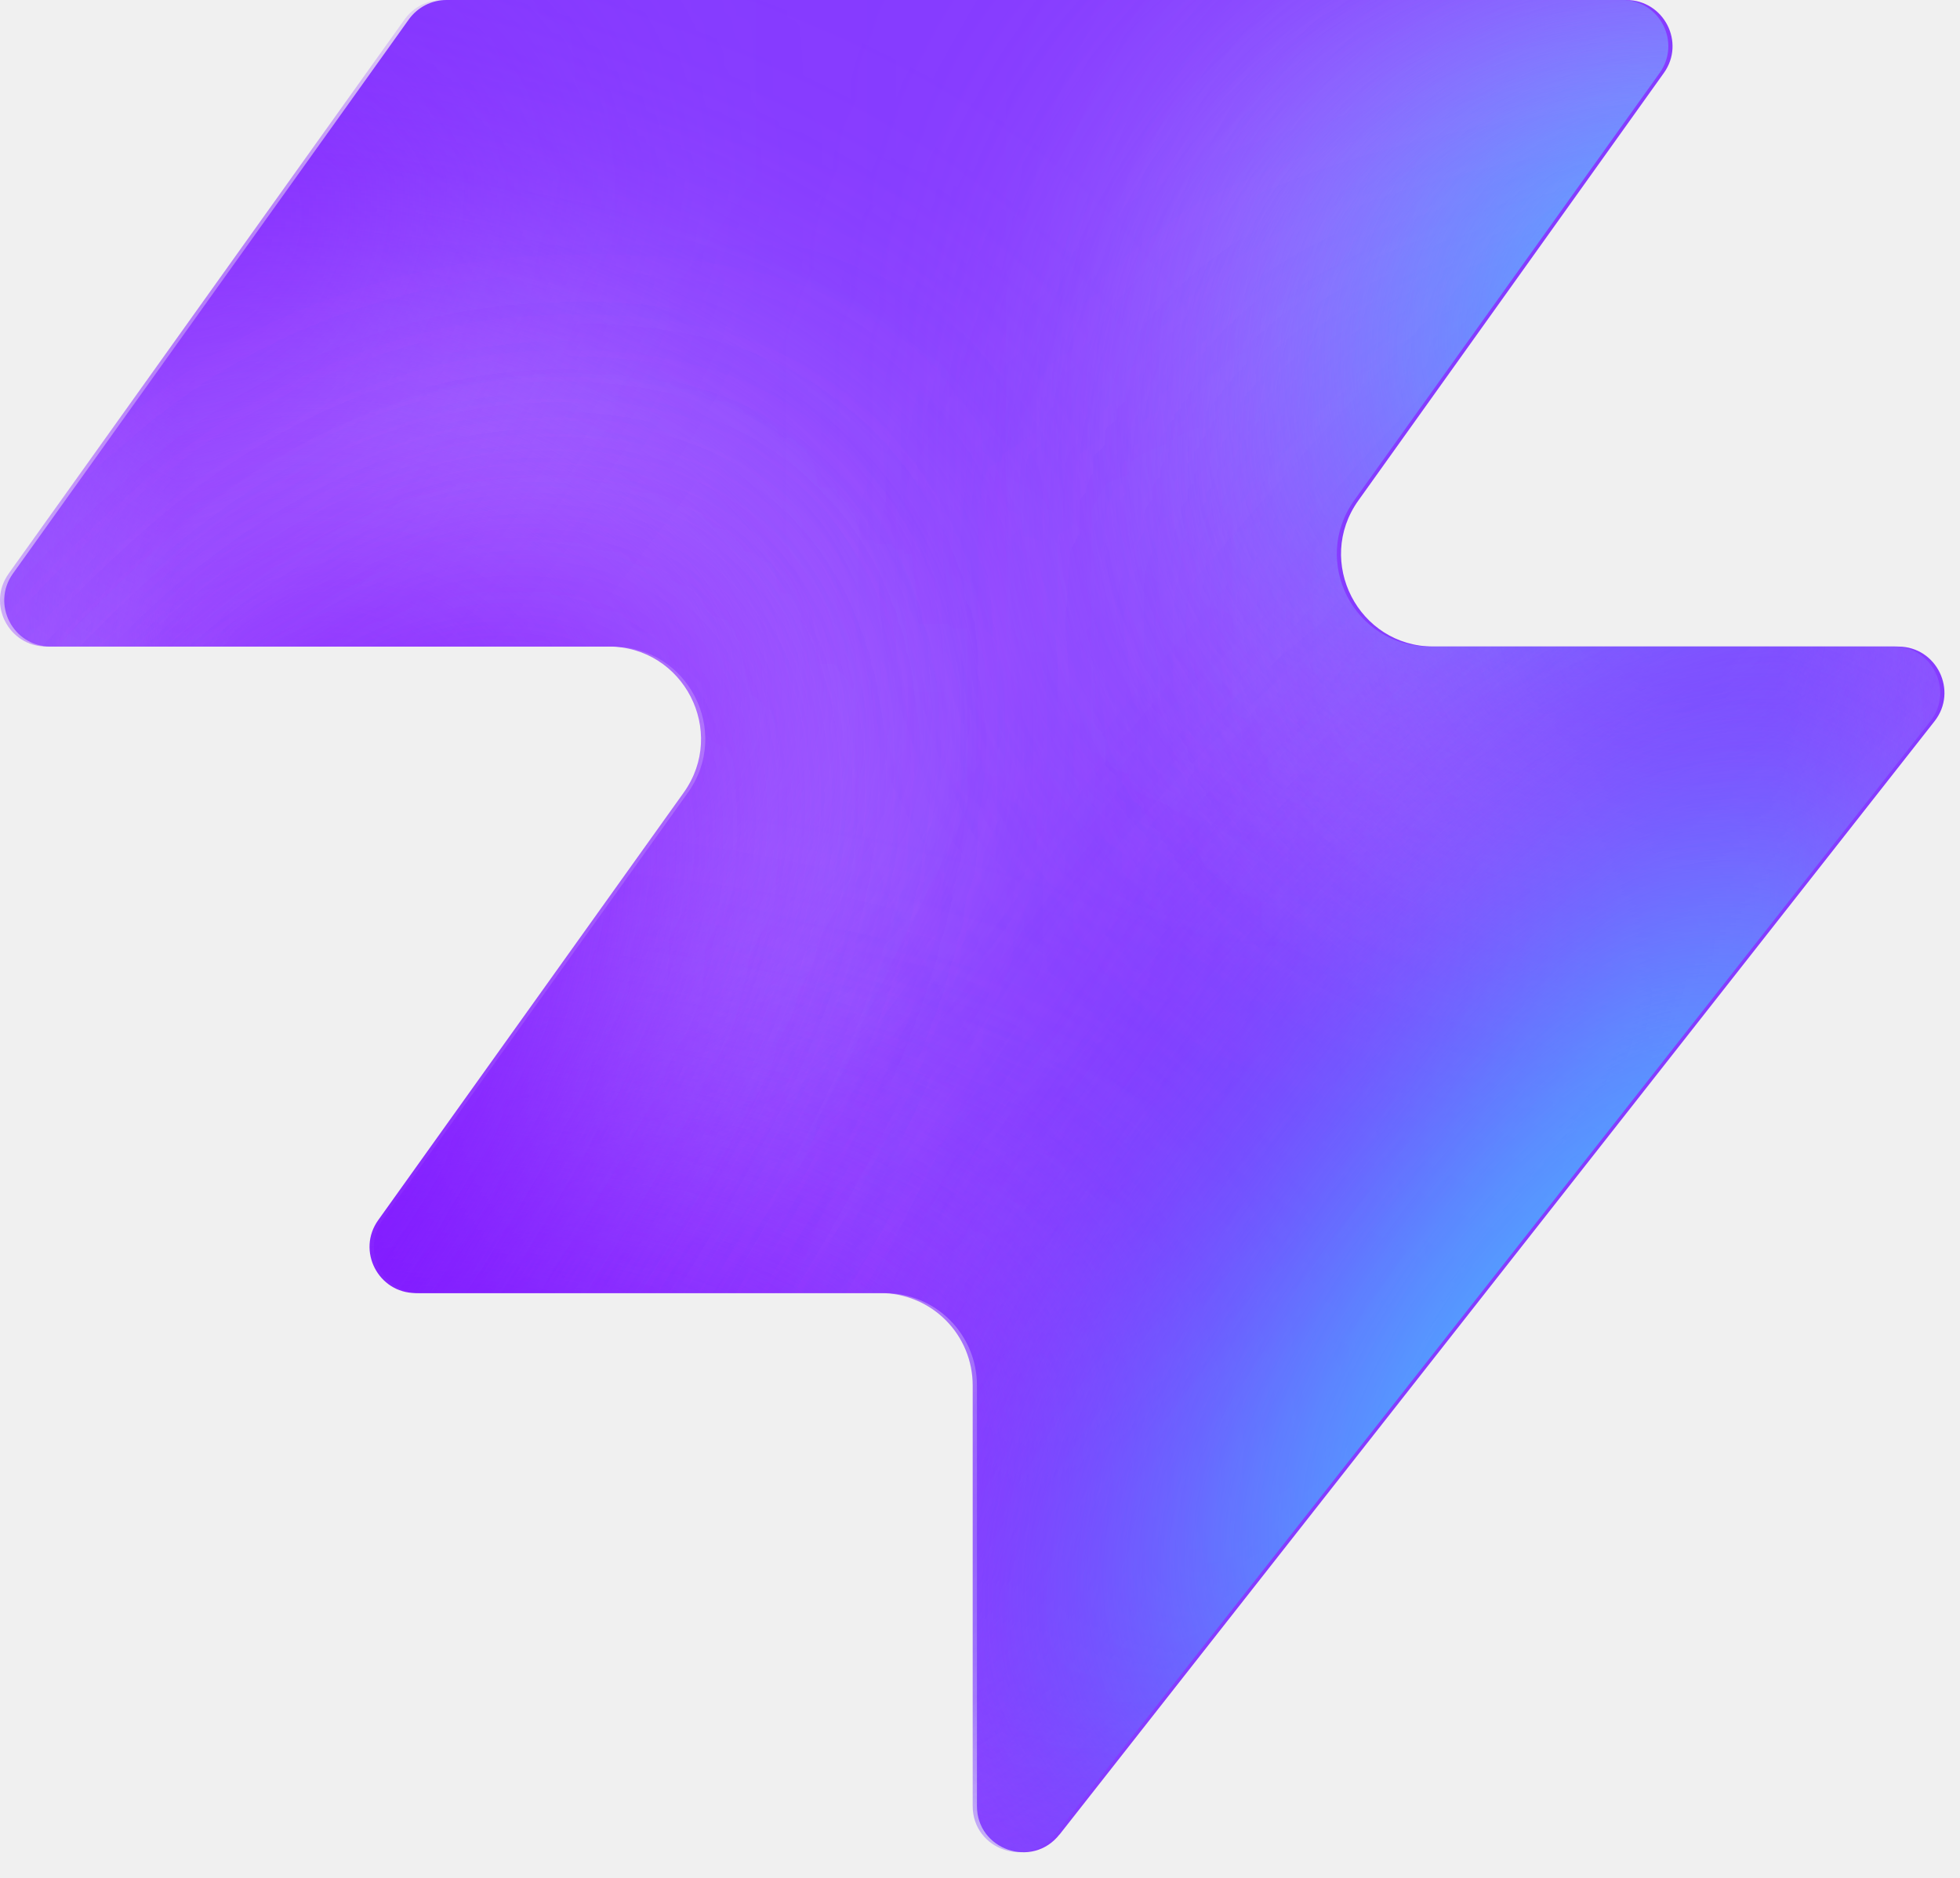
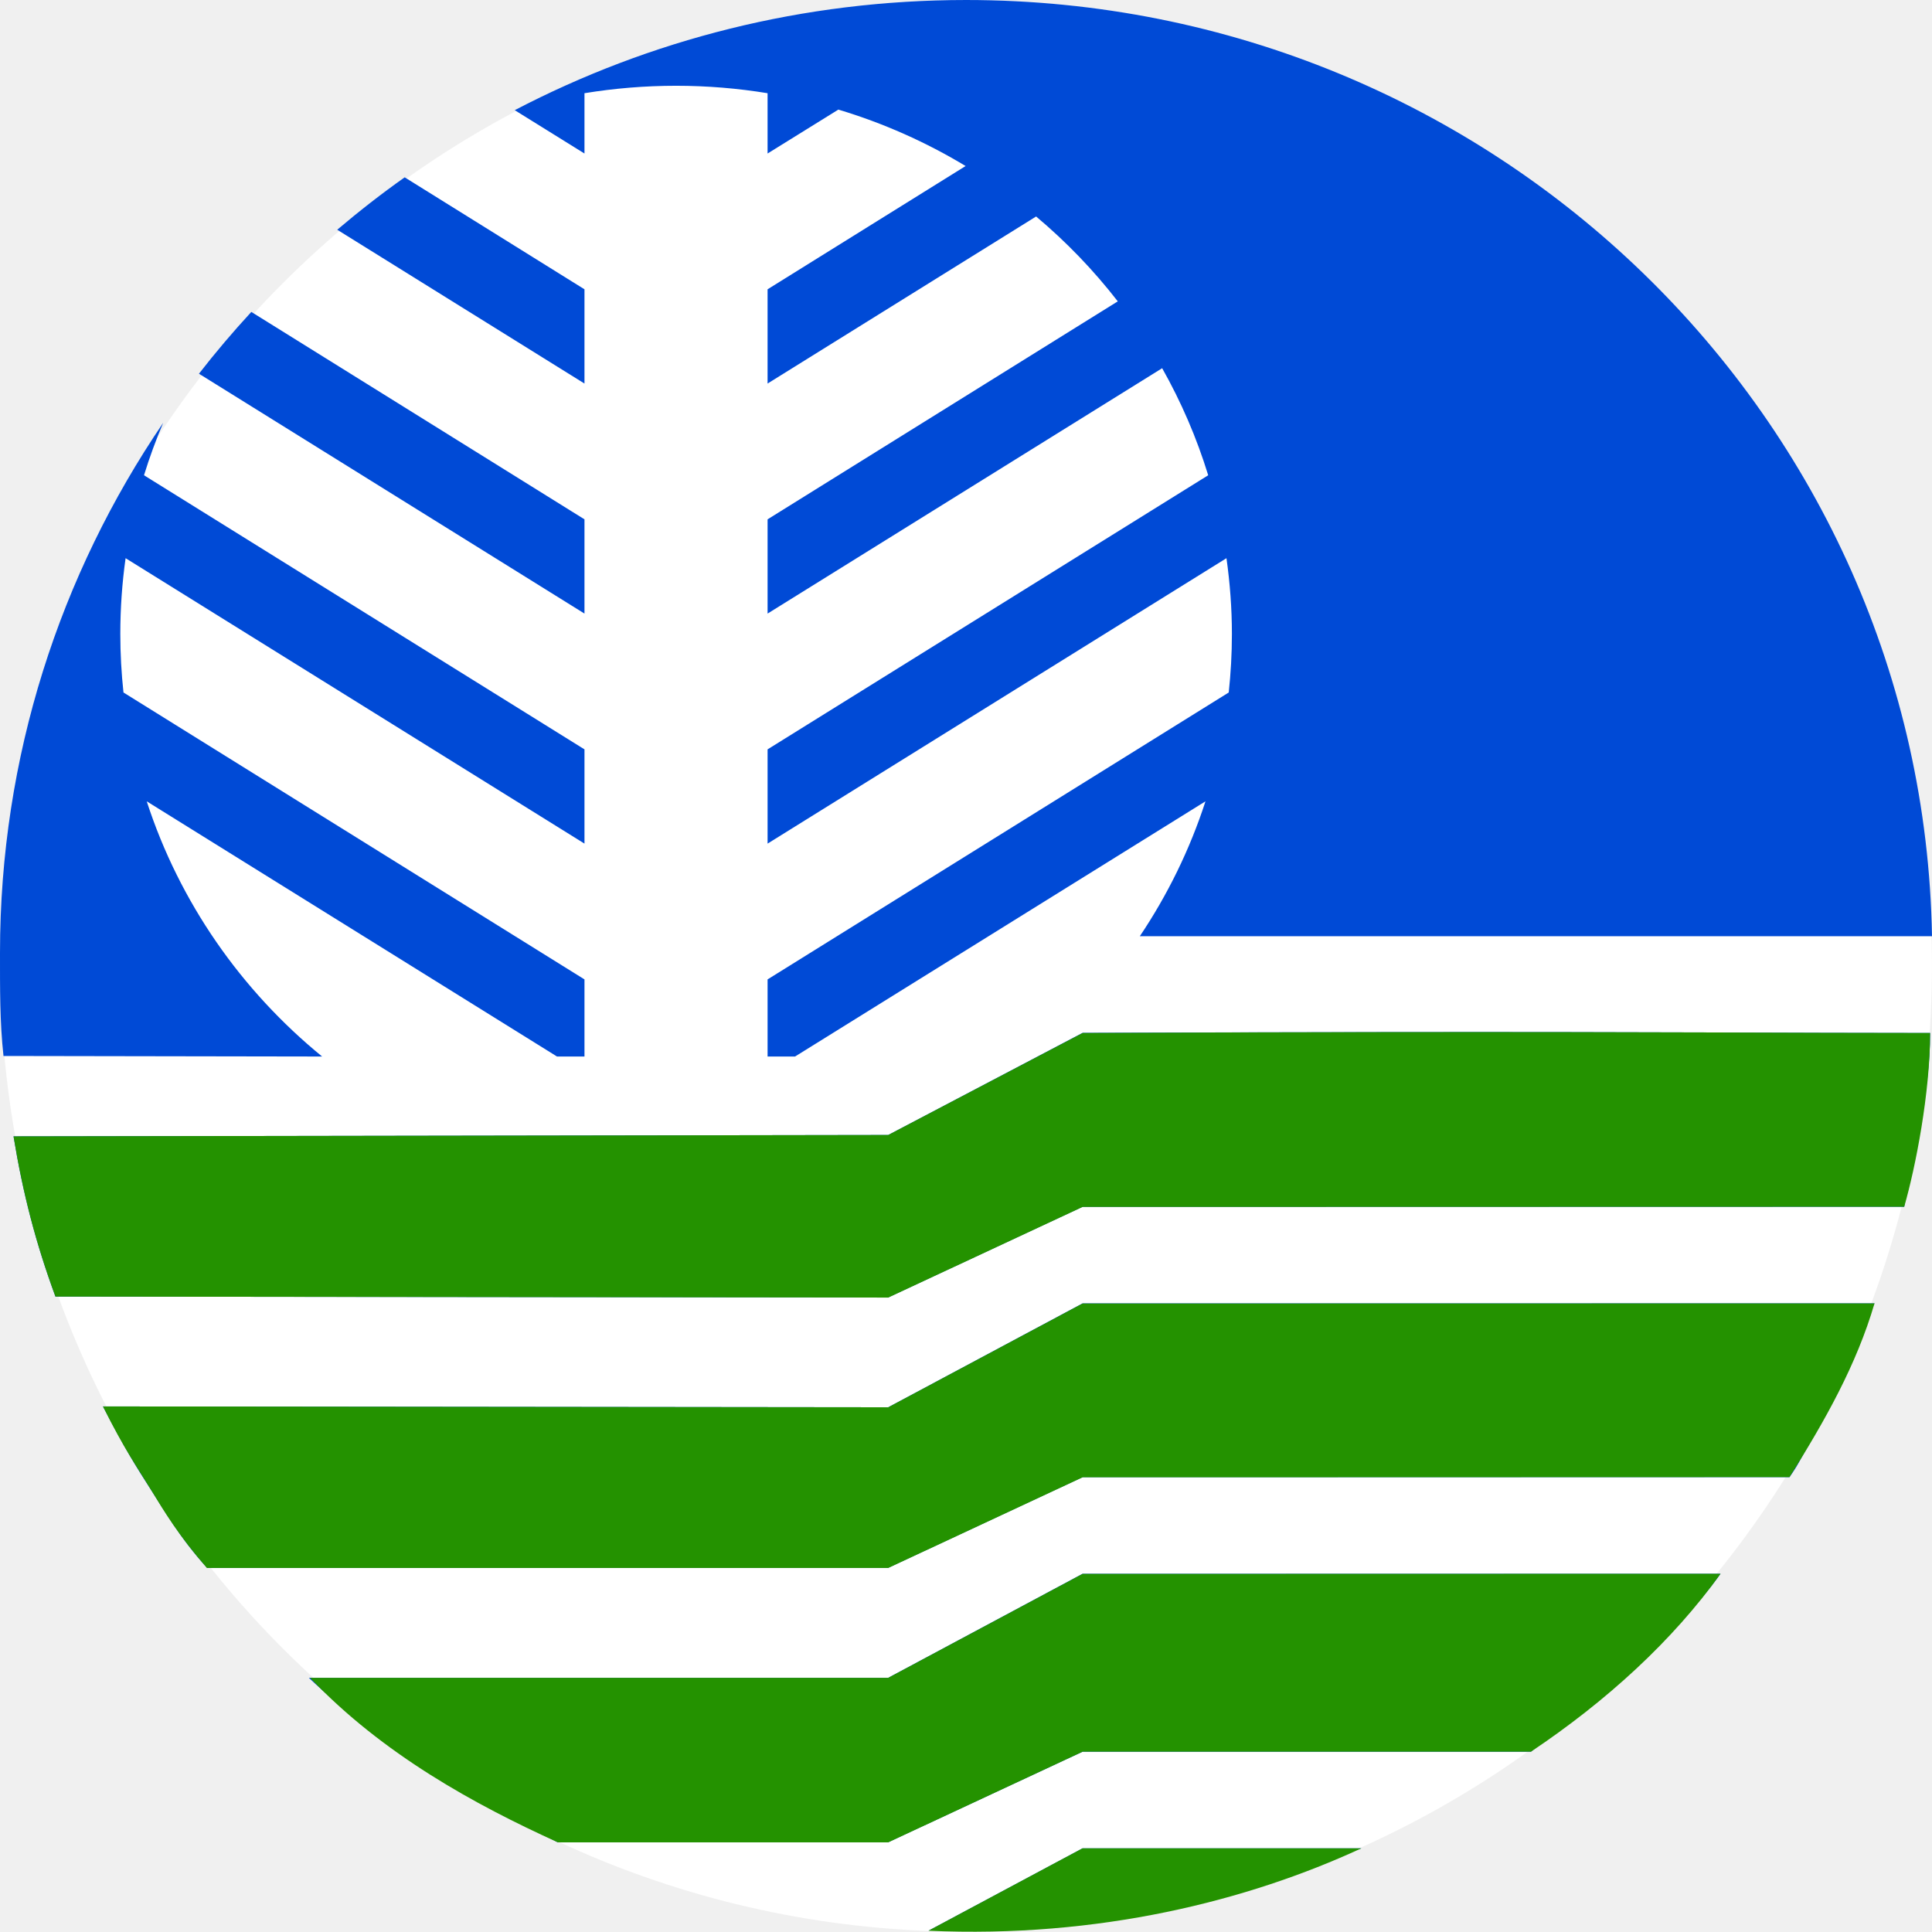
- <svg xmlns="http://www.w3.org/2000/svg" width="48" height="46" fill="none" viewBox="0 0 48 46">
-   <path fill="#863bff" d="M25.946 44.938c-.664.845-2.021.375-2.021-.698V33.937a2.26 2.26 0 0 0-2.262-2.262H10.287c-.92 0-1.456-1.04-.92-1.788l7.48-10.471c1.07-1.497 0-3.578-1.842-3.578H1.237c-.92 0-1.456-1.04-.92-1.788L10.013.474c.214-.297.556-.474.92-.474h28.894c.92 0 1.456 1.04.92 1.788l-7.48 10.471c-1.07 1.498 0 3.579 1.842 3.579h11.377c.943 0 1.473 1.088.89 1.83L25.947 44.94z" style="fill:#863bff;fill:color(display-p3 .525 .23 1);fill-opacity:1" />
-   <mask id="a" width="48" height="46" x="0" y="0" maskUnits="userSpaceOnUse" style="mask-type:alpha">
-     <path fill="#000" d="M25.842 44.938c-.664.844-2.021.375-2.021-.698V33.937a2.26 2.26 0 0 0-2.262-2.262H10.183c-.92 0-1.456-1.04-.92-1.788l7.48-10.471c1.07-1.498 0-3.579-1.842-3.579H1.133c-.92 0-1.456-1.04-.92-1.787L9.91.473c.214-.297.556-.474.92-.474h28.894c.92 0 1.456 1.04.92 1.788l-7.48 10.471c-1.07 1.498 0 3.578 1.842 3.578h11.377c.943 0 1.473 1.088.89 1.832L25.843 44.94z" style="fill:#000;fill-opacity:1" />
-   </mask>
-   <g mask="url(#a)">
-     <g filter="url(#b)">
-       <ellipse cx="5.508" cy="14.704" fill="#ede6ff" rx="5.508" ry="14.704" style="fill:#ede6ff;fill:color(display-p3 .927 .903 1);fill-opacity:1" transform="matrix(.00324 1 1 -.00324 -4.47 31.516)" />
-     </g>
-     <g filter="url(#c)">
-       <ellipse cx="10.399" cy="29.851" fill="#ede6ff" rx="10.399" ry="29.851" style="fill:#ede6ff;fill:color(display-p3 .927 .903 1);fill-opacity:1" transform="matrix(.00324 1 1 -.00324 -39.328 7.883)" />
-     </g>
-     <g filter="url(#d)">
-       <ellipse cx="5.508" cy="30.487" fill="#7e14ff" rx="5.508" ry="30.487" style="fill:#7e14ff;fill:color(display-p3 .492 .077 1);fill-opacity:1" transform="rotate(89.814 -25.913 -14.639)scale(1 -1)" />
-     </g>
-     <g filter="url(#e)">
-       <ellipse cx="5.508" cy="30.599" fill="#7e14ff" rx="5.508" ry="30.599" style="fill:#7e14ff;fill:color(display-p3 .492 .077 1);fill-opacity:1" transform="rotate(89.814 -32.644 -3.334)scale(1 -1)" />
-     </g>
-     <g filter="url(#f)">
-       <ellipse cx="5.508" cy="30.599" fill="#7e14ff" rx="5.508" ry="30.599" style="fill:#7e14ff;fill:color(display-p3 .492 .077 1);fill-opacity:1" transform="matrix(.00324 1 1 -.00324 -34.34 30.47)" />
-     </g>
-     <g filter="url(#g)">
-       <ellipse cx="14.072" cy="22.078" fill="#ede6ff" rx="14.072" ry="22.078" style="fill:#ede6ff;fill:color(display-p3 .927 .903 1);fill-opacity:1" transform="rotate(93.35 24.506 48.493)scale(-1 1)" />
-     </g>
-     <g filter="url(#h)">
-       <ellipse cx="3.47" cy="21.501" fill="#7e14ff" rx="3.47" ry="21.501" style="fill:#7e14ff;fill:color(display-p3 .492 .077 1);fill-opacity:1" transform="rotate(89.009 28.708 47.59)scale(-1 1)" />
-     </g>
-     <g filter="url(#i)">
-       <ellipse cx="3.47" cy="21.501" fill="#7e14ff" rx="3.47" ry="21.501" style="fill:#7e14ff;fill:color(display-p3 .492 .077 1);fill-opacity:1" transform="rotate(89.009 28.708 47.59)scale(-1 1)" />
-     </g>
-     <g filter="url(#j)">
-       <ellipse cx=".387" cy="8.972" fill="#7e14ff" rx="4.407" ry="29.108" style="fill:#7e14ff;fill:color(display-p3 .492 .077 1);fill-opacity:1" transform="rotate(39.51 .387 8.972)" />
-     </g>
-     <g filter="url(#k)">
-       <ellipse cx="47.523" cy="-6.092" fill="#7e14ff" rx="4.407" ry="29.108" style="fill:#7e14ff;fill:color(display-p3 .492 .077 1);fill-opacity:1" transform="rotate(37.892 47.523 -6.092)" />
-     </g>
-     <g filter="url(#l)">
-       <ellipse cx="41.412" cy="6.333" fill="#47bfff" rx="5.971" ry="9.665" style="fill:#47bfff;fill:color(display-p3 .28 .748 1);fill-opacity:1" transform="rotate(37.892 41.412 6.333)" />
-     </g>
-     <g filter="url(#m)">
-       <ellipse cx="-1.879" cy="38.332" fill="#7e14ff" rx="4.407" ry="29.108" style="fill:#7e14ff;fill:color(display-p3 .492 .077 1);fill-opacity:1" transform="rotate(37.892 -1.88 38.332)" />
-     </g>
-     <g filter="url(#n)">
-       <ellipse cx="-1.879" cy="38.332" fill="#7e14ff" rx="4.407" ry="29.108" style="fill:#7e14ff;fill:color(display-p3 .492 .077 1);fill-opacity:1" transform="rotate(37.892 -1.88 38.332)" />
-     </g>
-     <g filter="url(#o)">
-       <ellipse cx="35.651" cy="29.907" fill="#7e14ff" rx="4.407" ry="29.108" style="fill:#7e14ff;fill:color(display-p3 .492 .077 1);fill-opacity:1" transform="rotate(37.892 35.651 29.907)" />
-     </g>
-     <g filter="url(#p)">
-       <ellipse cx="38.418" cy="32.4" fill="#47bfff" rx="5.971" ry="15.297" style="fill:#47bfff;fill:color(display-p3 .28 .748 1);fill-opacity:1" transform="rotate(37.892 38.418 32.4)" />
+ <svg xmlns="http://www.w3.org/2000/svg" width="385.473" height="385.421" viewBox="0 0 385.473 385.421" id="svg2" version="1.1" xml:space="preserve">
+   <defs id="defs4">
+     <clipPath clipPathUnits="userSpaceOnUse" id="clipPath4451">
+       <circle style="display:inline;fill:none;stroke:#000000;stroke-width:1px;stroke-linecap:butt;stroke-linejoin:miter;stroke-opacity:1" id="circle4453" cx="372.047" cy="530.113" r="228.294" />
+     </clipPath>
+     <clipPath clipPathUnits="userSpaceOnUse" id="clipPath4458">
+       <circle clip-path="none" r="201.667" cy="529.646" cx="371.814" id="circle4460" style="display:inline;opacity:0.449;fill:none;stroke:#ed1c24;stroke-width:1px;stroke-linecap:butt;stroke-linejoin:miter;stroke-opacity:1" />
+     </clipPath>
+   </defs>
+   <g id="layer5" transform="translate(269.4665,-443.4627)">
+     <g aria-label="DEPARTMENT OF ENVIRONMENT AND NATURAL RESOURCES" style="font-style:normal;font-variant:normal;font-weight:500;font-stretch:normal;font-size:26.667px;line-height:25;font-family:'EB Garamond';-inkscape-font-specification:'EB Garamond Medium';font-variant-ligatures:normal;font-variant-caps:normal;font-variant-numeric:normal;font-feature-settings:normal;text-align:center;letter-spacing:3px;word-spacing:5px;writing-mode:lr-tb;text-anchor:middle;opacity:1;fill:#006c35;fill-opacity:1;fill-rule:nonzero;stroke:#000000;stroke-width:0.1;stroke-linecap:square;stroke-linejoin:bevel;stroke-miterlimit:4;stroke-dasharray:none;stroke-dashoffset:0;stroke-opacity:1" id="text1790" />
+     <g aria-label="1987" style="font-style:normal;font-variant:normal;font-weight:normal;font-stretch:normal;font-size:32px;line-height:0;font-family:'Times New Roman';-inkscape-font-specification:'Times New Roman, ';font-variant-ligatures:normal;font-variant-caps:normal;font-variant-numeric:normal;font-feature-settings:normal;text-align:center;writing-mode:lr-tb;text-anchor:middle;opacity:1;fill:#006c35;fill-opacity:1;fill-rule:nonzero;stroke:#000000;stroke-width:0.1;stroke-linecap:square;stroke-linejoin:bevel;stroke-miterlimit:4;stroke-dasharray:none;stroke-dashoffset:0;stroke-opacity:1" id="text1797" />
+     <g id="g3" transform="translate(-887.2972,87.02701)">
+       <path id="path6617" style="color:#000000;display:inline;overflow:visible;visibility:visible;opacity:0.98;fill:#ffffff;fill-opacity:1;fill-rule:nonzero;stroke:none;stroke-width:2.702;marker:none;enable-background:accumulate" d="M 810.583,356.436 A 192.706,192.705 0 0 0 617.876,549.141 192.706,192.705 0 0 0 810.583,741.846 192.706,192.705 0 0 0 1003.29,549.141 192.706,192.705 0 0 0 810.583,356.436 Z" />
+       <g id="g2" transform="translate(-49.0725,13.96205)">
+         <path style="display:inline;fill:#004ad6;fill-opacity:1;fill-rule:evenodd;stroke:none;stroke-width:0.957" d="m 859.655,342.474 c -32.526,0 -63.175,7.95 -90.051,21.983 l 13.914,8.645 v -12.031 c 5.941,-0.971 12.061,-1.485 18.281,-1.485 6.22,0 12.31,0.514 18.251,1.485 v 12.031 l 14.125,-8.763 c 9.01,2.709 17.513,6.507 25.389,11.259 l -39.514,24.597 v 18.804 l 53.579,-33.331 c 6.023,5.058 11.483,10.729 16.294,16.933 l -69.872,43.49 v 18.804 l 78.727,-48.956 c 3.79,6.722 6.887,13.863 9.186,21.359 l -87.913,54.689 v 18.804 l 91.557,-56.947 c 0.695,4.944 1.084,9.987 1.084,15.121 0,3.949 -0.219,7.834 -0.632,11.675 l -92.009,57.244 v 15.388 h 5.481 l 81.889,-50.917 c -3.123,9.62 -7.559,18.658 -13.101,26.914 h 24.666 133.39 C 1050.572,425.805 964.98,342.474 859.655,342.474 Z m -112.007,35.38 c -4.655,3.284 -9.129,6.787 -13.462,10.457 l 49.332,30.687 v -18.804 z m -30.599,26.855 c -3.651,3.958 -7.145,8.076 -10.451,12.328 l 76.92,47.857 v -18.804 z m -17.589,22.131 c -20.56,30.238 -32.557,66.61 -32.557,105.755 0,6.991 -0.048,13.772 0.698,20.568 l 63.573,0.108 c -16.146,-13.177 -28.456,-30.773 -34.996,-50.917 l 81.859,50.917 h 5.481 v -15.388 l -91.978,-57.244 c -0.414,-3.841 -0.632,-7.726 -0.632,-11.675 1e-5,-5.134 0.359,-10.176 1.054,-15.121 l 91.557,56.947 V 491.986 l -87.883,-54.689 c 1.095,-3.571 2.381,-7.05 3.825,-10.457 z m 245.547,121.558 c -17.486,0.018 -37.861,0.053 -62.102,0.149 l -38.774,20.379 -174.527,0.275 c 1.888,11.482 4.421,21.246 8.363,31.967 l 166.147,0.168 38.791,-18.091 h 36.081 l 127.845,-3e-5 c 2.015,-11.18 5.167,-22.75 5.167,-34.668 -27.696,0 -54.533,-0.232 -106.991,-0.178 z m -62.102,54.125 -38.791,20.735 -156.668,-0.173 c 2.812,5.369 5.386,10.14 8.5,14.939 3.953,6.091 6.889,11.391 12.302,17.287 l 135.866,-0.03 38.791,-18.091 h 36.081 l 104.956,-3e-5 c 1.727,-2.41 1.903,-3.119 3.952,-6.636 1.705,-2.927 3.718,-6.852 5.281,-9.977 1.581,-3.16 3.465,-7.135 4.807,-10.594 1.056,-2.723 1.6,-4.907 2.924,-7.461 z m 0,53.947 -38.791,20.765 H 728.524 c 13.902,13.119 32.388,24.122 49.678,32.824 l 65.912,-0.028 38.791,-18.061 h 36.081 l 53.377,2e-5 c 12.794,-10.249 28.305,-22.171 37.822,-35.499 z m 0,54.779 -30.761,16.448 c 1.017,-0.544 20.294,-0.809 26.945,-0.809 32.817,-6.77 35.946,-7.496 59.442,-15.639 z" id="path3350" />
+         <path style="display:inline;fill:#249200;fill-opacity:1;fill-rule:evenodd;stroke:none;stroke-width:0.957" d="m 944.986,548.398 c -17.485,0.018 -37.828,0.082 -62.067,0.178 l -38.788,20.35 -174.527,0.274 c 1.888,11.483 4.42,21.245 8.363,31.967 l 166.164,0.198 38.788,-18.091 h 36.078 l 127.834,-0.03 c 2.282,-7.915 5.167,-22.738 5.167,-34.668 -27.694,0 -54.558,-0.232 -107.012,-0.178 z m -62.097,54.155 -38.758,20.705 -156.685,-0.173 c 4.266,8.581 6.747,11.988 9.589,16.646 2.656,4.353 5.417,8.977 11.143,15.581 h 135.953 l 38.788,-18.091 h 36.078 l 104.945,-0.03 c 7.114,-11.293 13.396,-22.48 16.964,-34.667 z m 0,53.947 -38.758,20.735 -115.364,-2e-4 c 14.455,15.221 32.914,25.33 49.434,32.824 l 65.93,9.5e-4 38.788,-18.091 h 36.078 53.366 c 15.058,-10.078 28.319,-22.189 37.822,-35.499 z m 0,54.749 -30.745,16.448 c 34.017,1.529 63.769,-5.997 86.387,-16.448 z" id="path3350-5-8" />
+       </g>
    </g>
  </g>
-   <defs>
-     <filter id="b" width="60.045" height="41.654" x="-19.77" y="16.149" color-interpolation-filters="sRGB" filterUnits="userSpaceOnUse">
-       <feFlood flood-opacity="0" result="BackgroundImageFix" />
-       <feBlend in="SourceGraphic" in2="BackgroundImageFix" result="shape" />
-       <feGaussianBlur result="effect1_foregroundBlur_2002_17158" stdDeviation="7.659" />
-     </filter>
-     <filter id="c" width="90.34" height="51.437" x="-54.613" y="-7.533" color-interpolation-filters="sRGB" filterUnits="userSpaceOnUse">
-       <feFlood flood-opacity="0" result="BackgroundImageFix" />
-       <feBlend in="SourceGraphic" in2="BackgroundImageFix" result="shape" />
-       <feGaussianBlur result="effect1_foregroundBlur_2002_17158" stdDeviation="7.659" />
-     </filter>
-     <filter id="d" width="79.355" height="29.4" x="-49.64" y="2.03" color-interpolation-filters="sRGB" filterUnits="userSpaceOnUse">
-       <feFlood flood-opacity="0" result="BackgroundImageFix" />
-       <feBlend in="SourceGraphic" in2="BackgroundImageFix" result="shape" />
-       <feGaussianBlur result="effect1_foregroundBlur_2002_17158" stdDeviation="4.596" />
-     </filter>
-     <filter id="e" width="79.579" height="29.4" x="-45.045" y="20.029" color-interpolation-filters="sRGB" filterUnits="userSpaceOnUse">
-       <feFlood flood-opacity="0" result="BackgroundImageFix" />
-       <feBlend in="SourceGraphic" in2="BackgroundImageFix" result="shape" />
-       <feGaussianBlur result="effect1_foregroundBlur_2002_17158" stdDeviation="4.596" />
-     </filter>
-     <filter id="f" width="79.579" height="29.4" x="-43.513" y="21.178" color-interpolation-filters="sRGB" filterUnits="userSpaceOnUse">
-       <feFlood flood-opacity="0" result="BackgroundImageFix" />
-       <feBlend in="SourceGraphic" in2="BackgroundImageFix" result="shape" />
-       <feGaussianBlur result="effect1_foregroundBlur_2002_17158" stdDeviation="4.596" />
-     </filter>
-     <filter id="g" width="74.749" height="58.852" x="15.756" y="-17.901" color-interpolation-filters="sRGB" filterUnits="userSpaceOnUse">
-       <feFlood flood-opacity="0" result="BackgroundImageFix" />
-       <feBlend in="SourceGraphic" in2="BackgroundImageFix" result="shape" />
-       <feGaussianBlur result="effect1_foregroundBlur_2002_17158" stdDeviation="7.659" />
-     </filter>
-     <filter id="h" width="61.377" height="25.362" x="23.548" y="2.284" color-interpolation-filters="sRGB" filterUnits="userSpaceOnUse">
-       <feFlood flood-opacity="0" result="BackgroundImageFix" />
-       <feBlend in="SourceGraphic" in2="BackgroundImageFix" result="shape" />
-       <feGaussianBlur result="effect1_foregroundBlur_2002_17158" stdDeviation="4.596" />
-     </filter>
-     <filter id="i" width="61.377" height="25.362" x="23.548" y="2.284" color-interpolation-filters="sRGB" filterUnits="userSpaceOnUse">
-       <feFlood flood-opacity="0" result="BackgroundImageFix" />
-       <feBlend in="SourceGraphic" in2="BackgroundImageFix" result="shape" />
-       <feGaussianBlur result="effect1_foregroundBlur_2002_17158" stdDeviation="4.596" />
-     </filter>
-     <filter id="j" width="56.045" height="63.649" x="-27.636" y="-22.853" color-interpolation-filters="sRGB" filterUnits="userSpaceOnUse">
-       <feFlood flood-opacity="0" result="BackgroundImageFix" />
-       <feBlend in="SourceGraphic" in2="BackgroundImageFix" result="shape" />
-       <feGaussianBlur result="effect1_foregroundBlur_2002_17158" stdDeviation="4.596" />
-     </filter>
-     <filter id="k" width="54.814" height="64.646" x="20.116" y="-38.415" color-interpolation-filters="sRGB" filterUnits="userSpaceOnUse">
-       <feFlood flood-opacity="0" result="BackgroundImageFix" />
-       <feBlend in="SourceGraphic" in2="BackgroundImageFix" result="shape" />
-       <feGaussianBlur result="effect1_foregroundBlur_2002_17158" stdDeviation="4.596" />
-     </filter>
-     <filter id="l" width="33.541" height="35.313" x="24.641" y="-11.323" color-interpolation-filters="sRGB" filterUnits="userSpaceOnUse">
-       <feFlood flood-opacity="0" result="BackgroundImageFix" />
-       <feBlend in="SourceGraphic" in2="BackgroundImageFix" result="shape" />
-       <feGaussianBlur result="effect1_foregroundBlur_2002_17158" stdDeviation="4.596" />
-     </filter>
-     <filter id="m" width="54.814" height="64.646" x="-29.286" y="6.009" color-interpolation-filters="sRGB" filterUnits="userSpaceOnUse">
-       <feFlood flood-opacity="0" result="BackgroundImageFix" />
-       <feBlend in="SourceGraphic" in2="BackgroundImageFix" result="shape" />
-       <feGaussianBlur result="effect1_foregroundBlur_2002_17158" stdDeviation="4.596" />
-     </filter>
-     <filter id="n" width="54.814" height="64.646" x="-29.286" y="6.009" color-interpolation-filters="sRGB" filterUnits="userSpaceOnUse">
-       <feFlood flood-opacity="0" result="BackgroundImageFix" />
-       <feBlend in="SourceGraphic" in2="BackgroundImageFix" result="shape" />
-       <feGaussianBlur result="effect1_foregroundBlur_2002_17158" stdDeviation="4.596" />
-     </filter>
-     <filter id="o" width="54.814" height="64.646" x="8.244" y="-2.416" color-interpolation-filters="sRGB" filterUnits="userSpaceOnUse">
-       <feFlood flood-opacity="0" result="BackgroundImageFix" />
-       <feBlend in="SourceGraphic" in2="BackgroundImageFix" result="shape" />
-       <feGaussianBlur result="effect1_foregroundBlur_2002_17158" stdDeviation="4.596" />
-     </filter>
-     <filter id="p" width="39.409" height="43.623" x="18.713" y="10.588" color-interpolation-filters="sRGB" filterUnits="userSpaceOnUse">
-       <feFlood flood-opacity="0" result="BackgroundImageFix" />
-       <feBlend in="SourceGraphic" in2="BackgroundImageFix" result="shape" />
-       <feGaussianBlur result="effect1_foregroundBlur_2002_17158" stdDeviation="4.596" />
-     </filter>
-   </defs>
+   <g id="layer3" style="display:inline" transform="translate(269.4665,-443.4627)" />
+   <g id="layer2" style="display:inline" transform="translate(269.4665,-443.4627)" />
+   <g id="layer4" style="display:inline" transform="translate(269.4665,-443.4627)" />
</svg>
